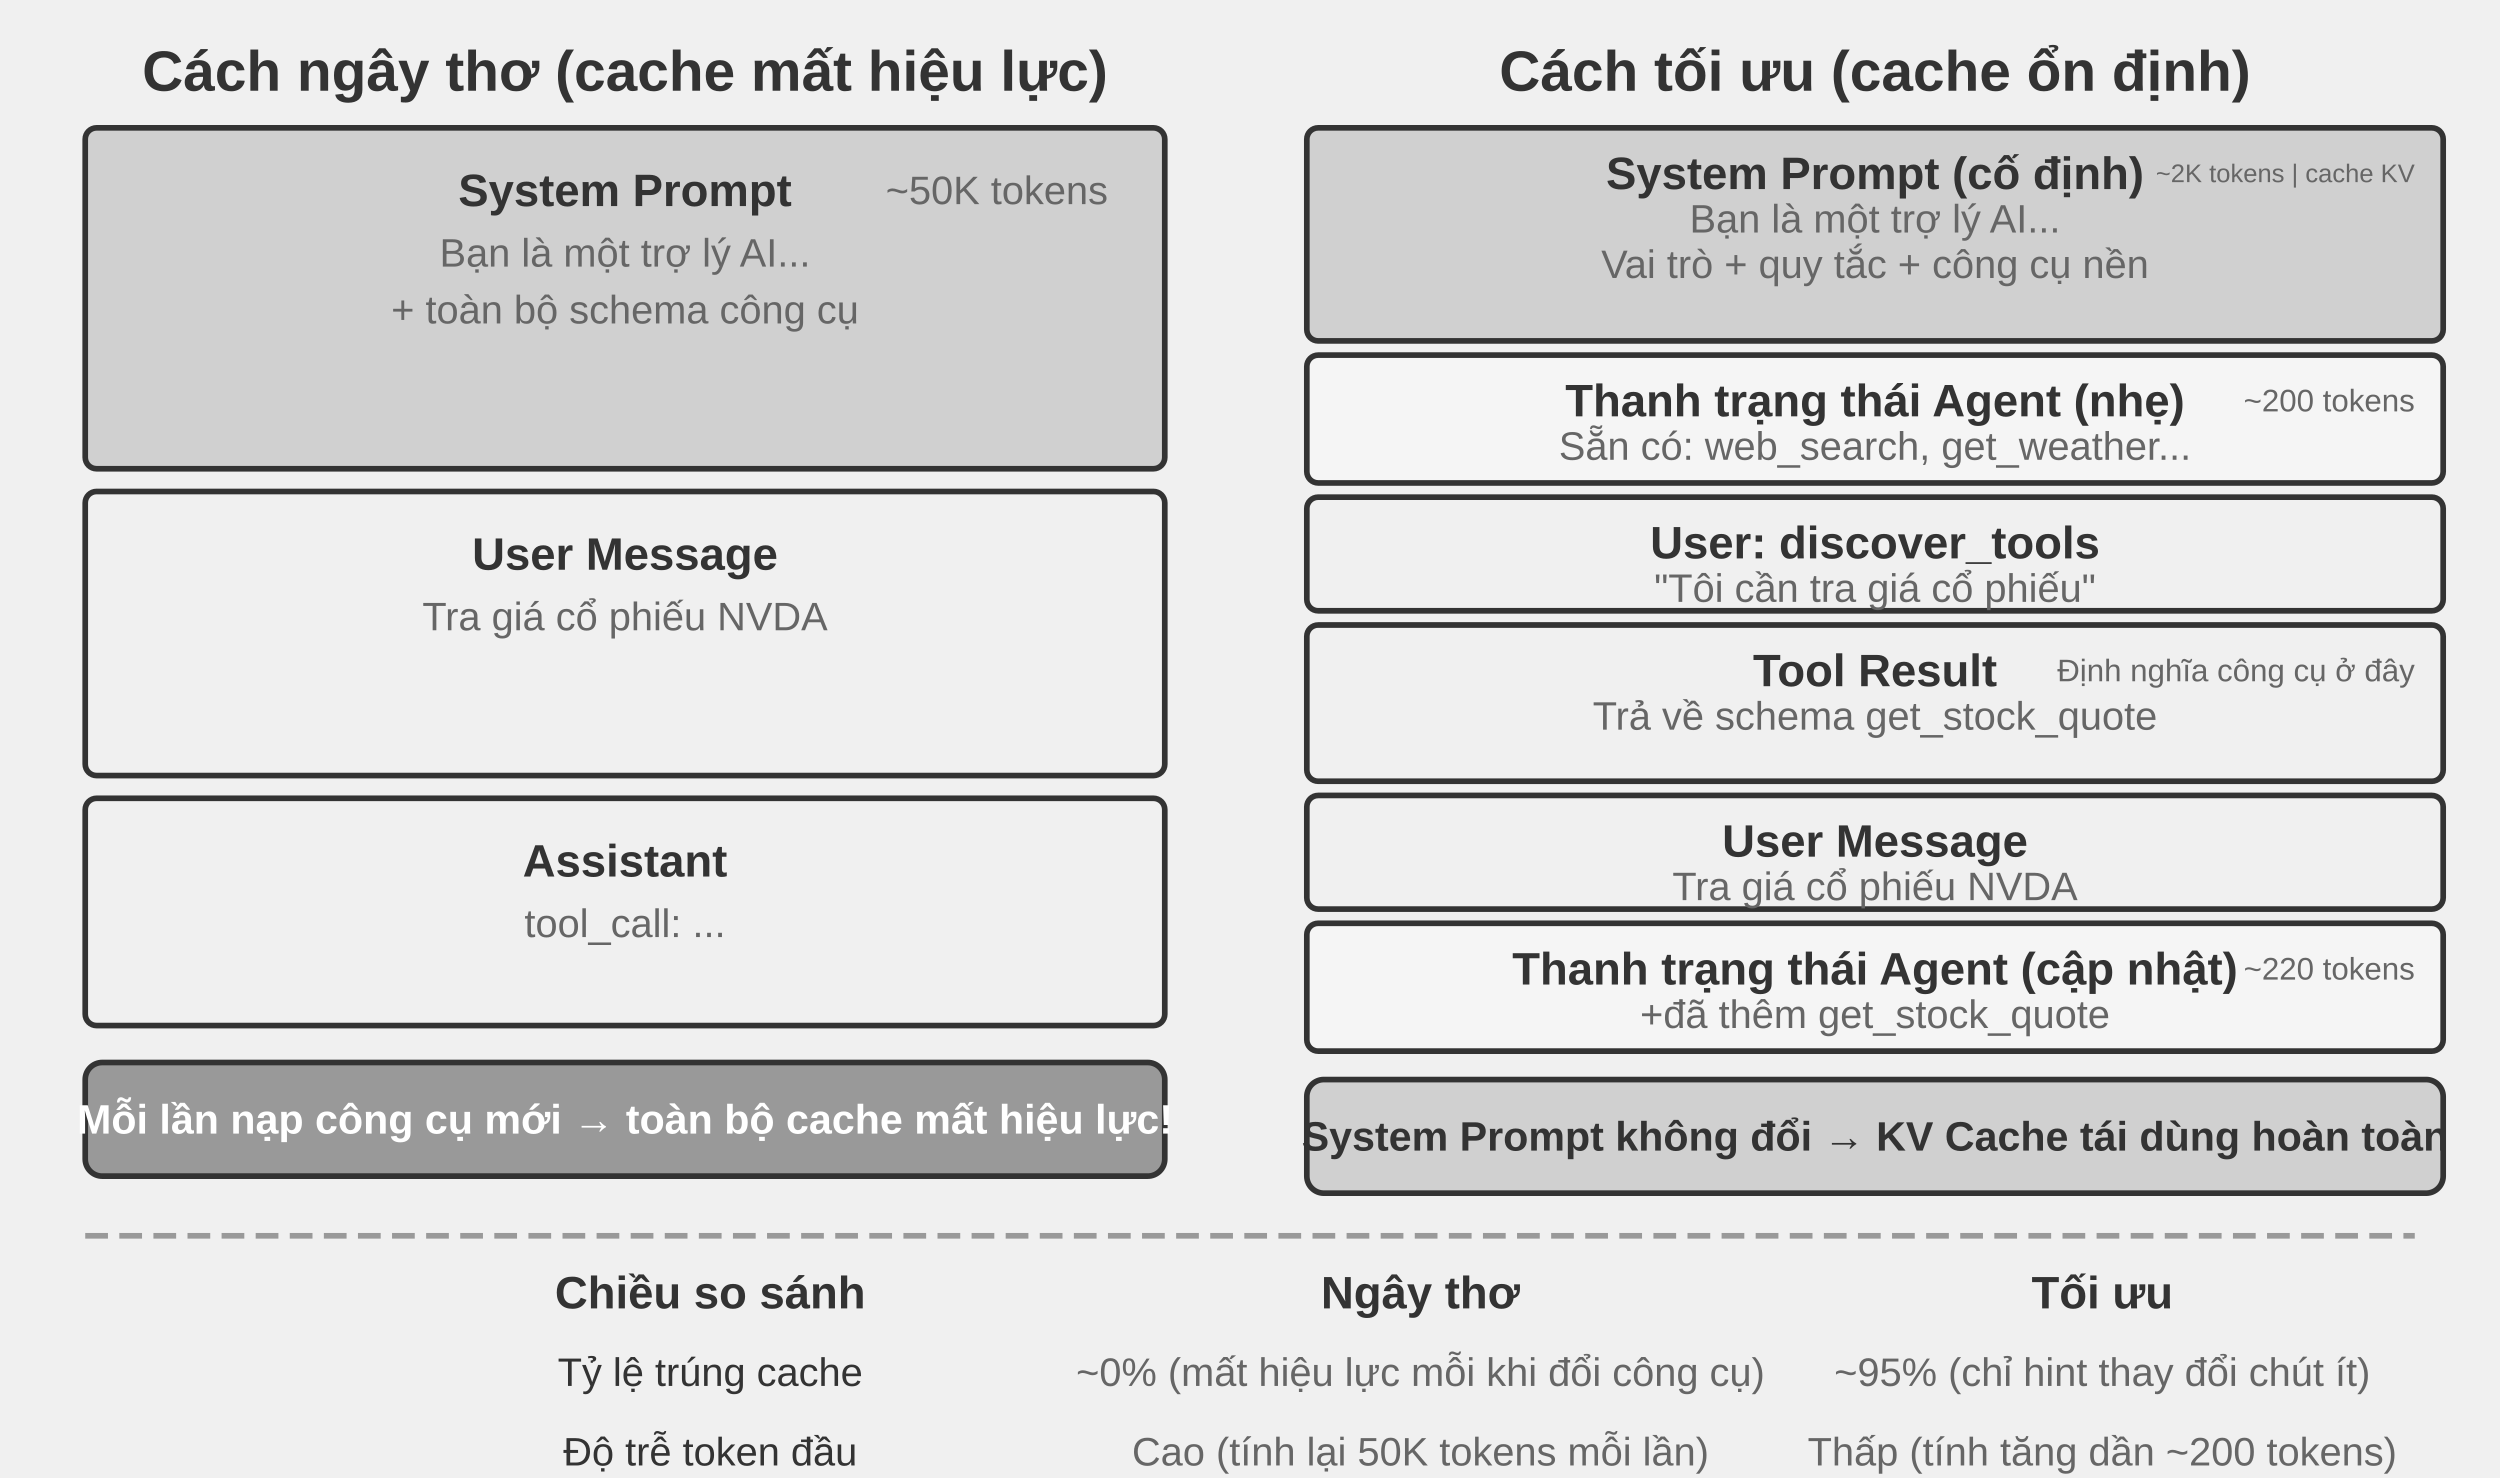
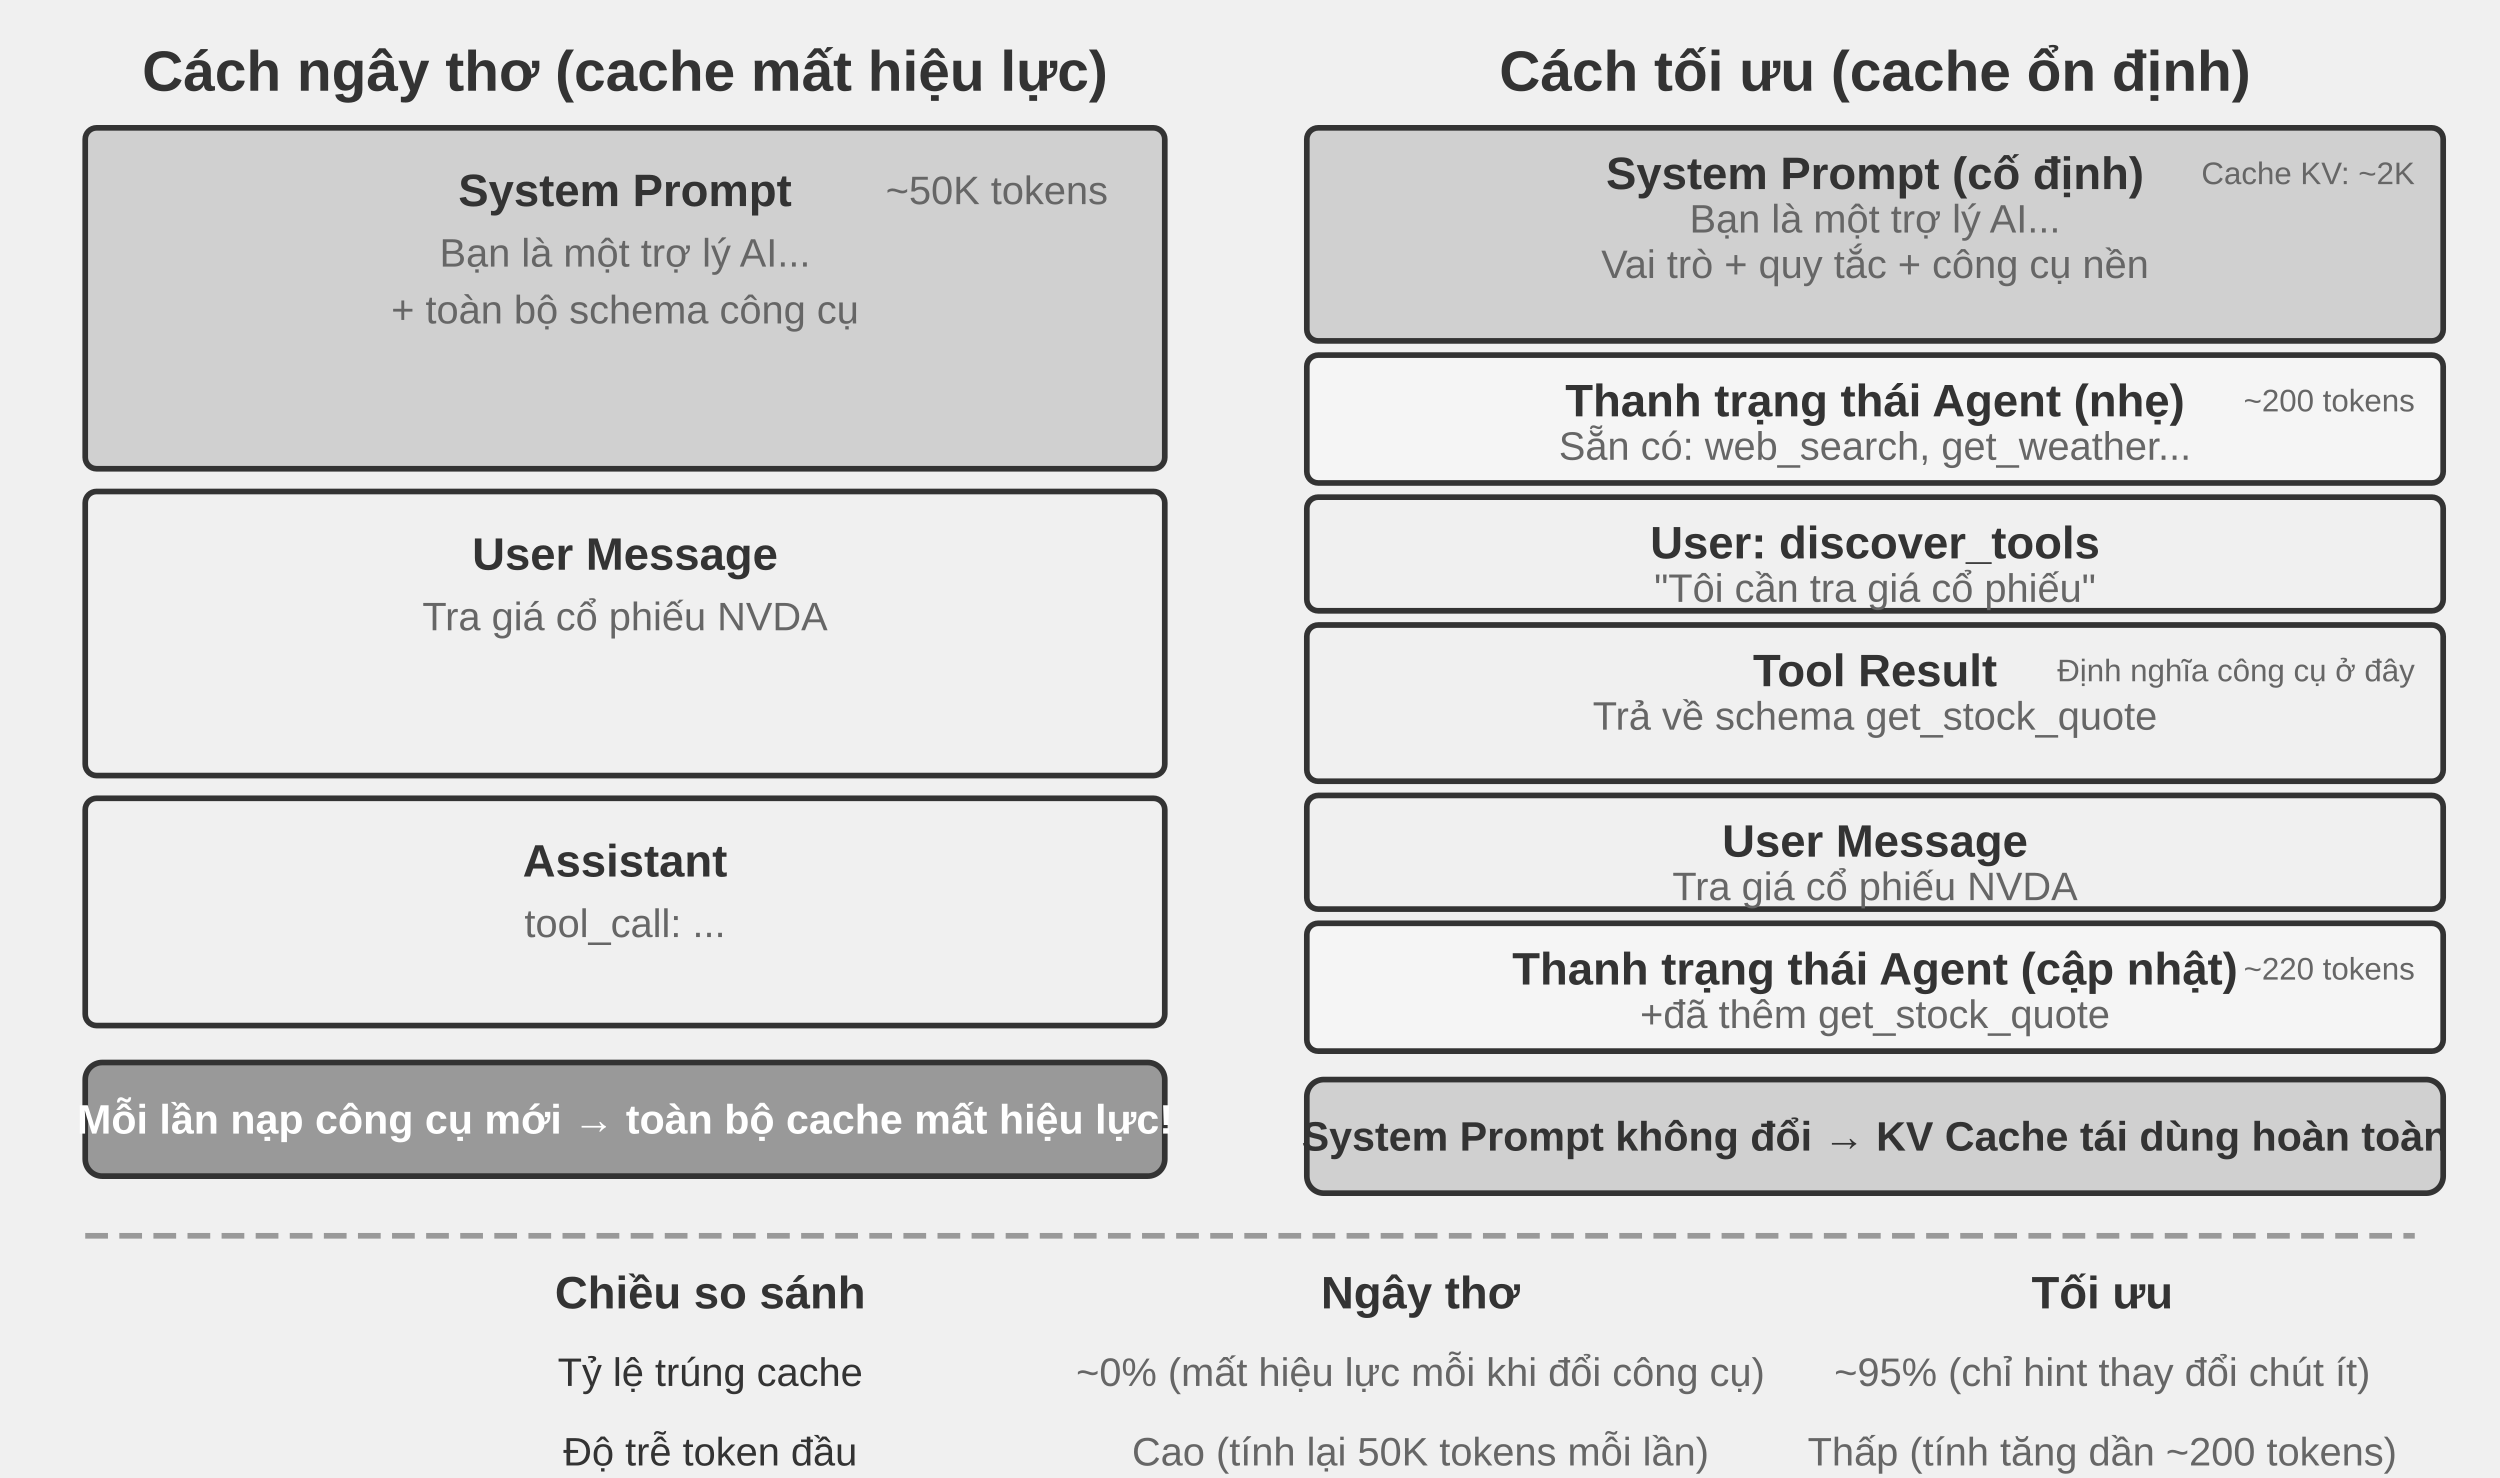
<svg xmlns="http://www.w3.org/2000/svg" viewBox="0 40 880 520" width="880" height="520" style="background:#ffffff">
  <defs>
    <marker id="ah" markerWidth="12" markerHeight="8" refX="12" refY="4" orient="auto">
      <polygon points="0 0, 12 4, 0 8" fill="#333333" />
    </marker>
    <marker id="ah-light" markerWidth="12" markerHeight="8" refX="12" refY="4" orient="auto">
      <polygon points="0 0, 12 4, 0 8" fill="#999999" />
    </marker>
  </defs>
  <text x="220" y="65" font-family="Arial, 'Helvetica Neue', Helvetica, 'PingFang SC', 'Microsoft YaHei', sans-serif" font-size="20" fill="#333333" text-anchor="middle" dominant-baseline="central" font-weight="bold">Cách ngây thơ (cache mất hiệu lực)</text>
  <rect x="30" y="85" width="380" height="120" rx="4" fill="#d0d0d0" stroke="#333333" stroke-width="2" />
  <text x="220" y="107" font-family="Arial, 'Helvetica Neue', Helvetica, 'PingFang SC', 'Microsoft YaHei', sans-serif" font-size="16" fill="#333333" text-anchor="middle" dominant-baseline="central" font-weight="bold">System Prompt</text>
  <text x="220" y="129" font-family="Arial, 'Helvetica Neue', Helvetica, 'PingFang SC', 'Microsoft YaHei', sans-serif" font-size="14" fill="#666666" text-anchor="middle" dominant-baseline="central" font-weight="normal">Bạn là một trợ lý AI...</text>
  <text x="220" y="149" font-family="Arial, 'Helvetica Neue', Helvetica, 'PingFang SC', 'Microsoft YaHei', sans-serif" font-size="14" fill="#666666" text-anchor="middle" dominant-baseline="central" font-weight="normal">+ toàn bộ schema công cụ</text>
  <text x="390" y="107" font-family="Arial, 'Helvetica Neue', Helvetica, 'PingFang SC', 'Microsoft YaHei', sans-serif" font-size="14" fill="#666666" text-anchor="end" dominant-baseline="central" font-weight="normal">~50K tokens</text>
  <rect x="30" y="213" width="380" height="100" rx="4" fill="#f0f0f0" stroke="#333333" stroke-width="2" />
  <text x="220" y="235" font-family="Arial, 'Helvetica Neue', Helvetica, 'PingFang SC', 'Microsoft YaHei', sans-serif" font-size="16" fill="#333333" text-anchor="middle" dominant-baseline="central" font-weight="bold">User Message</text>
  <text x="220" y="257" font-family="Arial, 'Helvetica Neue', Helvetica, 'PingFang SC', 'Microsoft YaHei', sans-serif" font-size="14" fill="#666666" text-anchor="middle" dominant-baseline="central" font-weight="normal">Tra giá cổ phiếu NVDA</text>
  <rect x="30" y="321" width="380" height="80" rx="4" fill="#f0f0f0" stroke="#333333" stroke-width="2" />
  <text x="220" y="343" font-family="Arial, 'Helvetica Neue', Helvetica, 'PingFang SC', 'Microsoft YaHei', sans-serif" font-size="16" fill="#333333" text-anchor="middle" dominant-baseline="central" font-weight="bold">Assistant</text>
  <text x="220" y="365" font-family="Arial, 'Helvetica Neue', Helvetica, 'PingFang SC', 'Microsoft YaHei', sans-serif" font-size="14" fill="#666666" text-anchor="middle" dominant-baseline="central" font-weight="normal">tool_call: ...</text>
  <rect x="30" y="414" width="380" height="40" rx="6" fill="#999999" stroke="#333333" stroke-width="2" />
  <text x="220" y="434" font-family="Arial, 'Helvetica Neue', Helvetica, 'PingFang SC', 'Microsoft YaHei', sans-serif" fill="#ffffff" text-anchor="middle" dominant-baseline="central" font-weight="bold" style="font-size:14.5px">Mỗi lần nạp công cụ mới → toàn bộ cache mất hiệu lực!</text>
  <text x="660" y="65" font-family="Arial, 'Helvetica Neue', Helvetica, 'PingFang SC', 'Microsoft YaHei', sans-serif" font-size="20" fill="#333333" text-anchor="middle" dominant-baseline="central" font-weight="bold">Cách tối ưu (cache ổn định)</text>
  <rect x="460" y="85" width="400" height="75" rx="4" fill="#d0d0d0" stroke="#333333" stroke-width="2" />
  <text x="660" y="101" font-family="Arial, 'Helvetica Neue', Helvetica, 'PingFang SC', 'Microsoft YaHei', sans-serif" font-size="16" fill="#333333" text-anchor="middle" dominant-baseline="central" font-weight="bold">System Prompt (cố định)</text>
  <text x="660" y="117" font-family="Arial, 'Helvetica Neue', Helvetica, 'PingFang SC', 'Microsoft YaHei', sans-serif" font-size="14" fill="#666666" text-anchor="middle" dominant-baseline="central" font-weight="normal">Bạn là một trợ lý AI...</text>
  <text x="660" y="133" font-family="Arial, 'Helvetica Neue', Helvetica, 'PingFang SC', 'Microsoft YaHei', sans-serif" font-size="14" fill="#666666" text-anchor="middle" dominant-baseline="central" font-weight="normal">Vai trò + quy tắc + công cụ nền</text>
-   <text x="850" y="101" font-family="Arial, 'Helvetica Neue', Helvetica, 'PingFang SC', 'Microsoft YaHei', sans-serif" font-size="9" fill="#666666" text-anchor="end" dominant-baseline="central" font-weight="normal">~2K tokens | cache KV</text>
+   <text x="850" y="101" font-family="Arial, 'Helvetica Neue', Helvetica, 'PingFang SC', 'Microsoft YaHei', sans-serif" font-size="11" fill="#666666" text-anchor="end" dominant-baseline="central" font-weight="normal">Cache KV: ~2K</text>
  <rect x="460" y="165" width="400" height="45" rx="4" fill="#f5f5f5" stroke="#333333" stroke-width="2" />
  <text x="660" y="181" font-family="Arial, 'Helvetica Neue', Helvetica, 'PingFang SC', 'Microsoft YaHei', sans-serif" font-size="16" fill="#333333" text-anchor="middle" dominant-baseline="central" font-weight="bold">Thanh trạng thái Agent (nhẹ)</text>
  <text x="660" y="197" font-family="Arial, 'Helvetica Neue', Helvetica, 'PingFang SC', 'Microsoft YaHei', sans-serif" font-size="14" fill="#666666" text-anchor="middle" dominant-baseline="central" font-weight="normal">Sẵn có: web_search, get_weather...</text>
  <text x="850" y="181" font-family="Arial, 'Helvetica Neue', Helvetica, 'PingFang SC', 'Microsoft YaHei', sans-serif" font-size="11" fill="#666666" text-anchor="end" dominant-baseline="central" font-weight="normal">~200 tokens</text>
  <rect x="460" y="215" width="400" height="40" rx="4" fill="#f0f0f0" stroke="#333333" stroke-width="2" />
  <text x="660" y="231" font-family="Arial, 'Helvetica Neue', Helvetica, 'PingFang SC', 'Microsoft YaHei', sans-serif" font-size="16" fill="#333333" text-anchor="middle" dominant-baseline="central" font-weight="bold">User: discover_tools</text>
  <text x="660" y="247" font-family="Arial, 'Helvetica Neue', Helvetica, 'PingFang SC', 'Microsoft YaHei', sans-serif" font-size="14" fill="#666666" text-anchor="middle" dominant-baseline="central" font-weight="normal">"Tôi cần tra giá cổ phiếu"</text>
  <rect x="460" y="260" width="400" height="55" rx="4" fill="#f0f0f0" stroke="#333333" stroke-width="2" />
  <text x="660" y="276" font-family="Arial, 'Helvetica Neue', Helvetica, 'PingFang SC', 'Microsoft YaHei', sans-serif" font-size="16" fill="#333333" text-anchor="middle" dominant-baseline="central" font-weight="bold">Tool Result</text>
  <text x="660" y="292" font-family="Arial, 'Helvetica Neue', Helvetica, 'PingFang SC', 'Microsoft YaHei', sans-serif" font-size="14" fill="#666666" text-anchor="middle" dominant-baseline="central" font-weight="normal">Trả về schema get_stock_quote</text>
  <text x="850" y="276" font-family="Arial, 'Helvetica Neue', Helvetica, 'PingFang SC', 'Microsoft YaHei', sans-serif" font-size="11" fill="#666666" text-anchor="end" dominant-baseline="central" font-weight="normal">Định nghĩa công cụ ở đây</text>
  <rect x="460" y="320" width="400" height="40" rx="4" fill="#f0f0f0" stroke="#333333" stroke-width="2" />
  <text x="660" y="336" font-family="Arial, 'Helvetica Neue', Helvetica, 'PingFang SC', 'Microsoft YaHei', sans-serif" font-size="16" fill="#333333" text-anchor="middle" dominant-baseline="central" font-weight="bold">User Message</text>
  <text x="660" y="352" font-family="Arial, 'Helvetica Neue', Helvetica, 'PingFang SC', 'Microsoft YaHei', sans-serif" font-size="14" fill="#666666" text-anchor="middle" dominant-baseline="central" font-weight="normal">Tra giá cổ phiếu NVDA</text>
  <rect x="460" y="365" width="400" height="45" rx="4" fill="#f5f5f5" stroke="#333333" stroke-width="2" />
  <text x="660" y="381" font-family="Arial, 'Helvetica Neue', Helvetica, 'PingFang SC', 'Microsoft YaHei', sans-serif" font-size="16" fill="#333333" text-anchor="middle" dominant-baseline="central" font-weight="bold">Thanh trạng thái Agent (cập nhật)</text>
  <text x="660" y="397" font-family="Arial, 'Helvetica Neue', Helvetica, 'PingFang SC', 'Microsoft YaHei', sans-serif" font-size="14" fill="#666666" text-anchor="middle" dominant-baseline="central" font-weight="normal">+đã thêm get_stock_quote</text>
  <text x="850" y="381" font-family="Arial, 'Helvetica Neue', Helvetica, 'PingFang SC', 'Microsoft YaHei', sans-serif" font-size="11" fill="#666666" text-anchor="end" dominant-baseline="central" font-weight="normal">~220 tokens</text>
  <rect x="460" y="420" width="400" height="40" rx="6" fill="#d0d0d0" stroke="#333333" stroke-width="2" />
  <text x="660" y="440" font-family="Arial, 'Helvetica Neue', Helvetica, 'PingFang SC', 'Microsoft YaHei', sans-serif" fill="#333333" text-anchor="middle" dominant-baseline="central" font-weight="bold" style="font-size:14.5px">System Prompt không đổi → KV Cache tái dùng hoàn toàn</text>
  <line x1="30" y1="475" x2="850" y2="475" stroke="#999999" stroke-width="2" stroke-dasharray="8,4" />
  <text x="250" y="495" font-family="Arial, 'Helvetica Neue', Helvetica, 'PingFang SC', 'Microsoft YaHei', sans-serif" font-size="16" fill="#333333" text-anchor="middle" dominant-baseline="central" font-weight="bold">Chiều so sánh</text>
  <text x="500" y="495" font-family="Arial, 'Helvetica Neue', Helvetica, 'PingFang SC', 'Microsoft YaHei', sans-serif" font-size="16" fill="#333333" text-anchor="middle" dominant-baseline="central" font-weight="bold">Ngây thơ</text>
  <text x="740" y="495" font-family="Arial, 'Helvetica Neue', Helvetica, 'PingFang SC', 'Microsoft YaHei', sans-serif" font-size="16" fill="#333333" text-anchor="middle" dominant-baseline="central" font-weight="bold">Tối ưu</text>
  <text x="250" y="523" font-family="Arial, 'Helvetica Neue', Helvetica, 'PingFang SC', 'Microsoft YaHei', sans-serif" font-size="14" fill="#333333" text-anchor="middle" dominant-baseline="central" font-weight="normal">Tỷ lệ trúng cache</text>
  <text x="500" y="523" font-family="Arial, 'Helvetica Neue', Helvetica, 'PingFang SC', 'Microsoft YaHei', sans-serif" font-size="14" fill="#666666" text-anchor="middle" dominant-baseline="central" font-weight="normal">~0% (mất hiệu lực mỗi khi đổi công cụ)</text>
  <text x="740" y="523" font-family="Arial, 'Helvetica Neue', Helvetica, 'PingFang SC', 'Microsoft YaHei', sans-serif" font-size="14" fill="#666666" text-anchor="middle" dominant-baseline="central" font-weight="normal">~95% (chỉ hint thay đổi chút ít)</text>
  <text x="250" y="551" font-family="Arial, 'Helvetica Neue', Helvetica, 'PingFang SC', 'Microsoft YaHei', sans-serif" font-size="14" fill="#333333" text-anchor="middle" dominant-baseline="central" font-weight="normal">Độ trễ token đầu</text>
  <text x="500" y="551" font-family="Arial, 'Helvetica Neue', Helvetica, 'PingFang SC', 'Microsoft YaHei', sans-serif" font-size="14" fill="#666666" text-anchor="middle" dominant-baseline="central" font-weight="normal">Cao (tính lại 50K tokens mỗi lần)</text>
  <text x="740" y="551" font-family="Arial, 'Helvetica Neue', Helvetica, 'PingFang SC', 'Microsoft YaHei', sans-serif" font-size="14" fill="#666666" text-anchor="middle" dominant-baseline="central" font-weight="normal">Thấp (tính tăng dần ~200 tokens)</text>
</svg>
